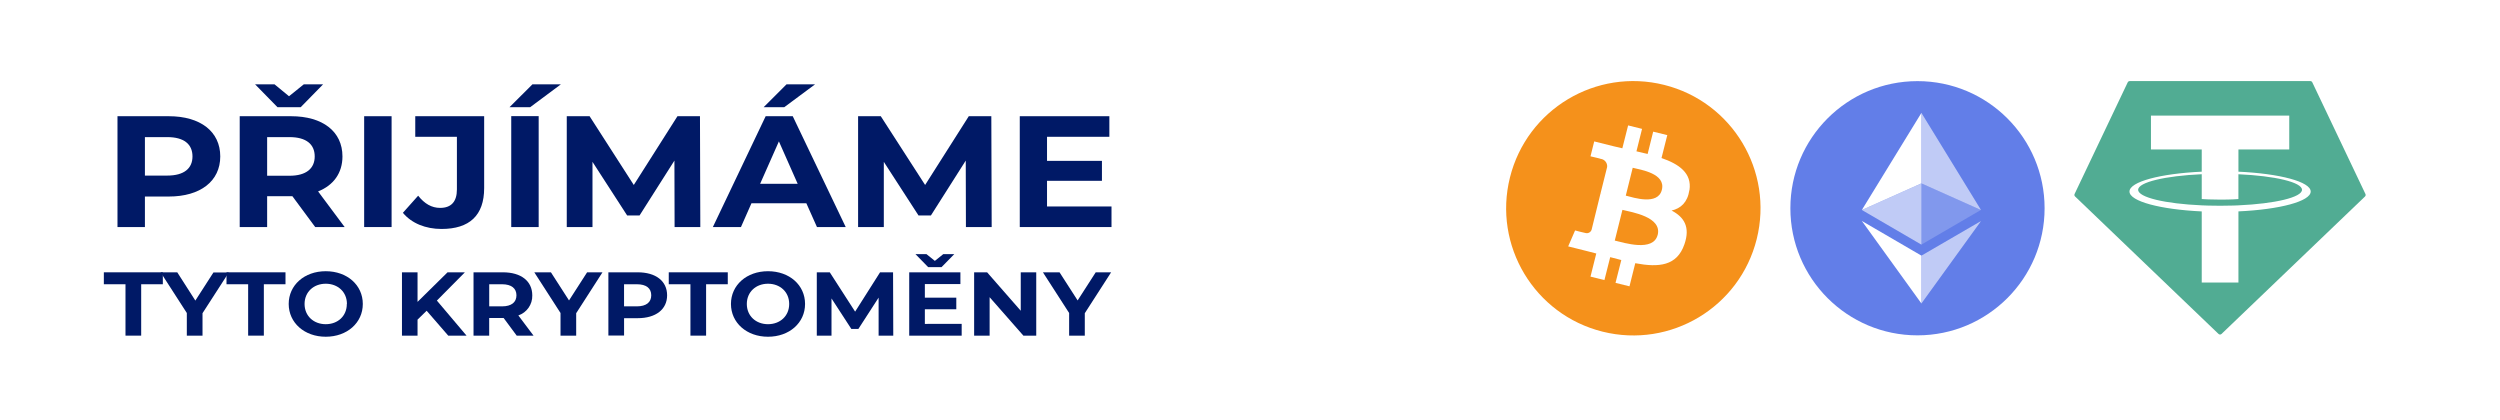
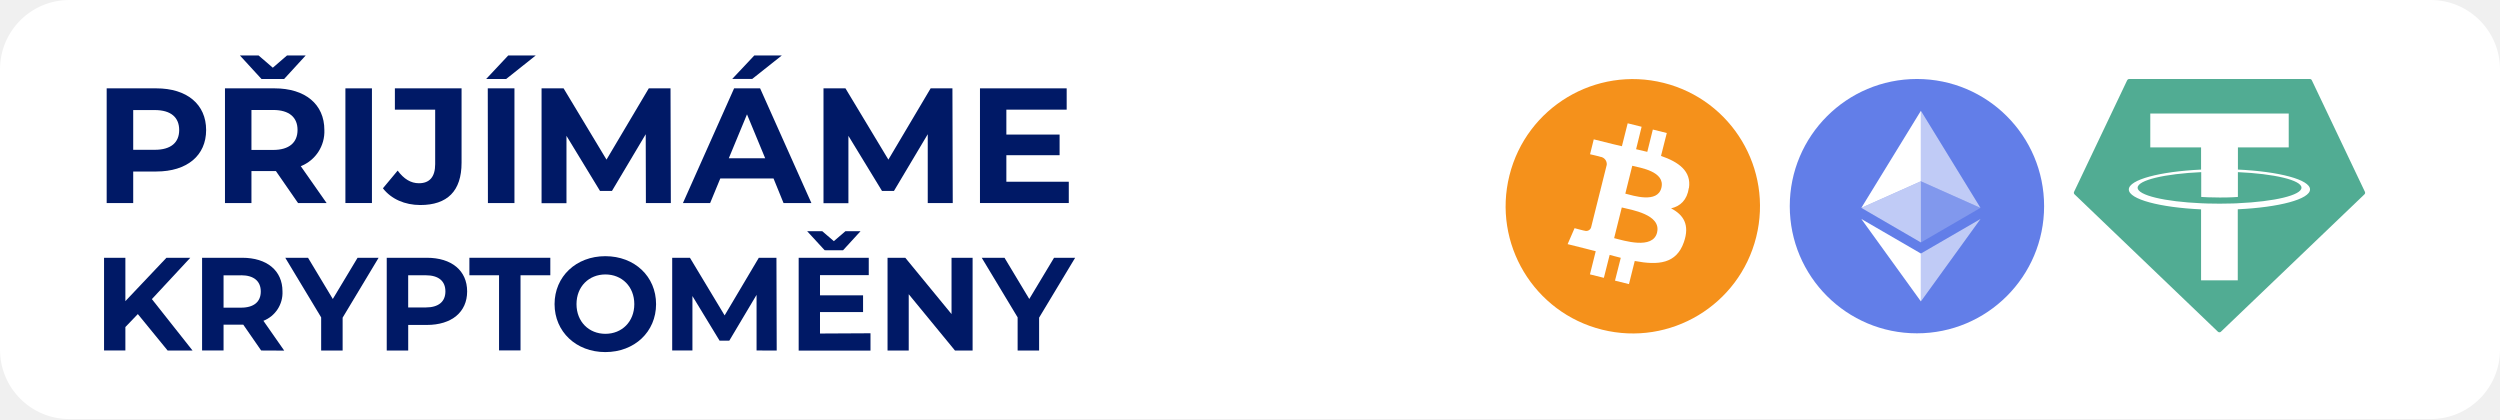
<svg xmlns="http://www.w3.org/2000/svg" id="Layer_1" data-name="Layer 1" viewBox="0 0 865 145">
  <defs>
-     <style>.cls-1,.cls-4,.cls-6,.cls-7{fill:#fff;}.cls-2{fill:#f5911b;}.cls-3{fill:#51ac93;}.cls-3,.cls-4{fill-rule:evenodd;}.cls-5{fill:#627ee8;}.cls-6{fill-opacity:0.6;}.cls-7{fill-opacity:0.2;}.cls-8{fill:#001966;}</style>
+     <style>.cls-1{fill:none;}.cls-2,.cls-7{fill:#fff;}.cls-3{clip-path:url(#clip-path);}.cls-4{clip-path:url(#clip-path-2);}.cls-5{fill:#f5911b;}.cls-6{fill:#51ac93;}.cls-6,.cls-7,.cls-8{fill-rule:evenodd;}.cls-8{fill:#627ee8;}.cls-9{opacity:0.6;}.cls-10{clip-path:url(#clip-path-3);}.cls-11{clip-path:url(#clip-path-4);}.cls-12{opacity:0.2;}.cls-13{clip-path:url(#clip-path-5);}.cls-14{clip-path:url(#clip-path-6);}.cls-15{fill:#001966;}</style>
+     <clipPath id="clip-path">
+       <polyline class="cls-1" points="0 145 865 145 865 0 0 0" />
+     </clipPath>
+     <clipPath id="clip-path-2">
+       <polyline class="cls-1" points="0 0 865 0 865 145 0 145" />
+     </clipPath>
+     <clipPath id="clip-path-3">
+       <rect class="cls-1" x="664.63" y="38.33" width="20.61" height="33.59" />
+     </clipPath>
+     <clipPath id="clip-path-4">
+       <rect class="cls-1" x="664.63" y="75.76" width="20.62" height="28.53" />
+     </clipPath>
+     <clipPath id="clip-path-5">
+       <rect class="cls-1" x="664.63" y="62.72" width="20.61" height="21.17" />
+     </clipPath>
+     <clipPath id="clip-path-6">
+       <rect class="cls-1" x="644.02" y="62.72" width="20.61" height="21.17" />
+     </clipPath>
  </defs>
-   <rect class="cls-1" x="-0.24" width="865.48" height="145.7" />
-   <path class="cls-2" d="M607.83,82.69a44,44,0,1,1-32-53.31,44,44,0,0,1,32,53.31Z" />
-   <path class="cls-1" d="M584.56,65.78c.87-5.85-3.58-9-9.68-11.1l2-7.93L572,45.55l-1.92,7.72c-1.27-.32-2.57-.61-3.87-.91l1.94-7.77-4.82-1.2-2,7.92c-1-.24-2.08-.47-3.08-.72v0l-6.65-1.66-1.29,5.16s3.58.82,3.51.87a2.57,2.57,0,0,1,2.25,2.81l-2.25,9a3.1,3.1,0,0,1,.5.16l-.51-.13L550.7,79.46a1.75,1.75,0,0,1-2.21,1.14c0,.07-3.51-.87-3.51-.87l-2.39,5.52,6.28,1.57c1.16.29,2.31.6,3.44.89l-2,8,4.82,1.2,2-7.94c1.32.36,2.59.69,3.84,1l-2,7.9,4.83,1.2,2-8c8.23,1.55,14.42.93,17-6.52,2.1-6-.1-9.45-4.43-11.7,3.15-.73,5.53-2.8,6.16-7.09Zm-11,15.46c-1.49,6-11.58,2.76-14.85,2l2.65-10.63c3.27.82,13.76,2.43,12.2,8.68ZM575,65.69c-1.36,5.46-9.76,2.69-12.48,2l2.4-9.64C567.67,58.74,576.44,60,575,65.69Z" />
-   <path class="cls-3" d="M736.19,28.49l-18.37,38.6A.74.74,0,0,0,718,68l49.63,47.56a.75.75,0,0,0,1,0L818.28,68a.76.76,0,0,0,.16-.88L800.06,28.5a.73.73,0,0,0-.67-.44H736.88a.77.77,0,0,0-.69.43Z" />
-   <path class="cls-4" d="M774.5,71.05h0c-.35,0-2.19.14-6.3.14-3.26,0-5.58-.1-6.4-.14h0c-12.62-.55-22-2.75-22-5.38s9.42-4.82,22-5.39v8.59c.83.06,3.19.2,6.46.2,3.92,0,5.88-.17,6.23-.2V60.29c12.6.56,22,2.76,22,5.38s-9.4,4.82-22,5.38h0Zm0-11.65V51.72h17.58V40H744.23V51.72H761.8V59.4c-14.28.65-25,3.48-25,6.87s10.74,6.22,25,6.88V97.76h12.7V73.14c14.25-.65,25-3.48,25-6.87s-10.72-6.21-25-6.87Zm0,0" />
-   <circle class="cls-5" cx="663.45" cy="72.05" r="43.98" />
-   <path class="cls-6" d="M664.81,39.06V63.44l20.61,9.21Z" />
-   <path class="cls-1" d="M664.81,39.06,644.2,72.65l20.61-9.21Z" />
-   <path class="cls-6" d="M664.81,88.45V105l20.63-28.53Z" />
-   <path class="cls-1" d="M664.81,105V88.45l-20.61-12Z" />
-   <path class="cls-7" d="M664.81,84.62l20.61-12-20.61-9.2Z" />
-   <path class="cls-6" d="M644.2,72.65l20.61,12V63.45Z" />
-   <path class="cls-8" d="M76.21,54.12C76.21,62.67,69.35,68,58.4,68H50.14V78.56H40.65V40.21H58.4C69.35,40.21,76.21,45.52,76.21,54.12Zm-9.61,0c0-4.22-2.93-6.68-8.73-6.68H50.14V60.75h7.73C63.67,60.75,66.6,58.29,66.6,54.12Z" />
-   <path class="cls-8" d="M109.06,78.56l-7.9-10.68H92.43V78.56H82.94V40.21h17.75c11,0,17.8,5.31,17.8,13.91,0,5.76-3.1,10-8.43,12.11l9.19,12.33ZM96,37.08l-7.73-7.89H95L100,33.3l5.1-4.11h6.68l-7.73,7.89Zm4.16,10.36H92.43V60.81h7.73c5.8,0,8.73-2.52,8.73-6.69S106,47.44,100.16,47.44Z" />
-   <path class="cls-8" d="M126,40.21h9.49V78.56H126Z" />
-   <path class="cls-8" d="M139.4,73.63l5.28-5.92c2.22,2.8,4.68,4.22,7.61,4.22,3.81,0,5.8-2.14,5.8-6.36V47.33H143.68V40.21h23.84V65.08c0,9.48-5.1,14.14-14.76,14.14C147.25,79.22,142.39,77.25,139.4,73.63Z" />
-   <path class="cls-8" d="M184.21,29.19h9.84l-10.6,7.89H176.3Zm-7.32,11h9.49V78.56h-9.49Z" />
-   <path class="cls-8" d="M233.41,78.56l-.06-23-12.07,19H217L205,56V78.56h-8.9V40.21H204L219.29,64,234.4,40.21h7.79l.12,38.35Z" />
-   <path class="cls-8" d="M279,70.34H260l-3.63,8.22h-9.72l18.27-38.35h9.37l18.33,38.35h-9.95Zm-3-6.74-6.5-14.68-6.5,14.68Zm-4.63-26.52h-7.14l7.9-7.89H282Z" />
-   <path class="cls-8" d="M334.21,78.56l-.06-23-12.06,19h-4.28L305.8,56V78.56h-8.9V40.21h7.85L320.09,64,335.2,40.21H343l.12,38.35Z" />
-   <path class="cls-8" d="M384.58,71.44v7.12H352.84V40.21h31v7.12H362.27v8.33h19v6.9h-19v8.88Z" />
-   <path class="cls-8" d="M43.42,98.35H35.93V94.22H56.34v4.13H48.85v17.78H43.42Z" />
-   <path class="cls-8" d="M70.07,108.37v7.76H64.64V108.3L55.57,94.22h5.76L67.59,104l6.26-9.73h5.32Z" />
-   <path class="cls-8" d="M85.86,98.35H78.37V94.22H98.78v4.13H91.29v17.78H85.86Z" />
-   <path class="cls-8" d="M99.89,105.17c0-6.51,5.42-11.33,12.82-11.33s12.82,4.79,12.82,11.33-5.46,11.34-12.82,11.34S99.89,111.69,99.89,105.17Zm20.15,0c0-4.16-3.15-7-7.33-7s-7.33,2.85-7.33,7,3.14,7,7.33,7S120,109.34,120,105.17Z" />
-   <path class="cls-8" d="M147.62,107.52l-3.15,3.07v5.54h-5.39V94.22h5.39v10.23l10.38-10.23h6L151.16,104l10.28,12.15h-6.33Z" />
-   <path class="cls-8" d="M178.78,116.13l-4.52-6.1h-5v6.1h-5.42V94.22H174c6.26,0,10.17,3,10.17,8a7.12,7.12,0,0,1-4.82,6.92l5.26,7Zm-5.09-17.78h-4.42V106h4.42c3.31,0,5-1.44,5-3.82S177,98.35,173.69,98.35Z" />
-   <path class="cls-8" d="M199.36,108.37v7.76h-5.42V108.3l-9.07-14.08h5.75l6.26,9.73,6.26-9.73h5.32Z" />
-   <path class="cls-8" d="M230.82,102.17c0,4.88-3.91,7.92-10.17,7.92h-4.72v6H210.5V94.22h10.15C226.91,94.22,230.82,97.25,230.82,102.17Zm-5.49,0c0-2.41-1.67-3.82-5-3.82h-4.41V106h4.41C223.66,106,225.33,104.55,225.33,102.17Z" />
-   <path class="cls-8" d="M238.89,98.35h-7.5V94.22h20.42v4.13h-7.5v17.78h-5.42Z" />
-   <path class="cls-8" d="M252.91,105.17c0-6.51,5.42-11.33,12.82-11.33s12.82,4.79,12.82,11.33-5.46,11.34-12.82,11.34S252.91,111.69,252.91,105.17Zm20.15,0c0-4.16-3.15-7-7.33-7s-7.33,2.85-7.33,7,3.15,7,7.33,7S273.06,109.34,273.06,105.17Z" />
-   <path class="cls-8" d="M304,116.13l0-13.15L297,113.81h-2.44l-6.86-10.55v12.87h-5.09V94.22h4.49l8.77,13.61,8.63-13.61H309l.07,21.91Z" />
-   <path class="cls-8" d="M332.74,112.06v4.07H314.59V94.22H332.3v4.07H320V103h10.88V107H320v5.07ZM321.15,92.43l-4.41-4.51h3.81l2.91,2.35,2.92-2.35h3.81l-4.42,4.51Z" />
-   <path class="cls-8" d="M358.54,94.22v21.91h-4.45l-11.68-13.3v13.3h-5.36V94.22h4.49l11.64,13.3V94.22Z" />
-   <path class="cls-8" d="M375.34,108.37v7.76h-5.42V108.3l-9.07-14.08h5.75l6.26,9.73,6.26-9.73h5.33Z" />
+   <rect class="cls-2" width="865" height="145" rx="24" ry="24" />
+   <g class="cls-3">
+     <g class="cls-4">
+       <path class="cls-5" d="M607.65,82a44,44,0,1,1-32-53.31,44,44,0,0,1,32,53.31" />
+       <path class="cls-2" d="M584.38,65.05c.88-5.85-3.58-9-9.67-11.1l2-7.93-4.83-1.2-1.92,7.72c-1.27-.32-2.57-.61-3.87-.91L568,43.86l-4.82-1.2-2,7.93c-1-.24-2.08-.48-3.08-.72v0l-6.66-1.66-1.28,5.16s3.58.82,3.51.87A2.57,2.57,0,0,1,555.94,57l-2.25,9a3.93,3.93,0,0,1,.5.16l-.51-.13-3.16,12.65a1.76,1.76,0,0,1-2.21,1.15c0,.07-3.51-.88-3.51-.88l-2.4,5.52,6.28,1.57,3.44.89-2,8,4.82,1.2,2-7.93c1.32.36,2.6.69,3.85,1l-2,7.9,4.83,1.2,2-8c8.23,1.56,14.42.93,17-6.51,2.1-6-.1-9.45-4.43-11.7,3.15-.73,5.53-2.8,6.16-7.09m-11,15.46c-1.49,6-11.58,2.75-14.86,1.94l2.65-10.62c3.27.82,13.76,2.43,12.2,8.68M574.84,65c-1.36,5.45-9.76,2.68-12.48,2l2.4-9.64c2.72.68,11.5,1.95,10.08,7.63" />
+       <path class="cls-6" d="M736,27.77l-18.37,38.6a.75.75,0,0,0,.16.87l49.63,47.55a.76.76,0,0,0,1,0L818.1,67.24a.75.75,0,0,0,.16-.87l-18.37-38.6a.74.74,0,0,0-.68-.43H736.7a.74.74,0,0,0-.68.43" />
+       <path class="cls-7" d="M774.32,70.33h0c-.36,0-2.2.14-6.3.14-3.27,0-5.58-.1-6.4-.14-12.62-.56-22-2.75-22-5.38s9.42-4.82,22-5.39v8.58c.83.06,3.19.2,6.46.2,3.92,0,5.88-.16,6.23-.2V59.56c12.59.56,22,2.76,22,5.38s-9.4,4.82-22,5.38Zm0-11.65V51H791.9V39.28H744V51h17.57v7.68c-14.28.66-25,3.49-25,6.88s10.74,6.22,25,6.88V97h12.7V72.41c14.25-.66,25-3.48,25-6.87s-10.72-6.21-25-6.87Z" />
+       <path class="cls-8" d="M663.26,27.33a44,44,0,1,1-44,44,44,44,0,0,1,44-44" />
+       <g class="cls-9">
+         <g class="cls-10">
+           <polygon class="cls-2" points="664.63 38.33 664.63 62.72 685.24 71.92 664.63 38.33" />
+         </g>
+       </g>
+       <polygon class="cls-2" points="664.63 38.33 644.02 71.92 664.63 62.72 664.63 38.33" />
+       <g class="cls-9">
+         <g class="cls-11">
+           <polygon class="cls-2" points="664.63 87.72 664.63 104.29 685.26 75.76 664.63 87.72" />
+         </g>
+       </g>
+       <polygon class="cls-2" points="664.63 104.29 664.63 87.72 644.02 75.76 664.63 104.29" />
+       <g class="cls-12">
+         <g class="cls-13">
+           <polygon class="cls-2" points="664.63 83.89 685.24 71.92 664.63 62.72 664.63 83.89" />
+         </g>
+       </g>
+       <g class="cls-9">
+         <g class="cls-14">
+           <polygon class="cls-2" points="644.02 71.92 664.63 83.89 664.63 62.72 644.02 71.92" />
+         </g>
+       </g>
+     </g>
+   </g>
+   <path class="cls-15" d="M71.32,45c0,8.84-6.63,14.34-17.23,14.34h-8V70.25H36.91V30.57H54.08C64.68,30.57,71.32,36.07,71.32,45ZM62,45c0-4.36-2.83-6.92-8.45-6.92H46.09V51.83h7.48C59.18,51.83,62,49.28,62,45Z" />
+   <path class="cls-15" d="M103.12,70.25,95.47,59.2H87V70.25H77.84V30.57H95c10.6,0,17.23,5.5,17.23,14.4a12.9,12.9,0,0,1-8.16,12.53L113,70.25ZM90.48,27.34,83,19.18h6.46l4.93,4.25,4.93-4.25h6.46L98.3,27.34Zm4,10.71H87V51.88H94.5c5.61,0,8.45-2.61,8.45-6.92S100.12,38.05,94.5,38.05Z" />
+   <path class="cls-15" d="M119.51,30.57h9.18V70.25h-9.18Z" />
+   <path class="cls-15" d="M132.49,65.15l5.1-6.12c2.15,2.89,4.53,4.37,7.37,4.37,3.68,0,5.61-2.21,5.61-6.58V37.94H136.63V30.57H159.7V56.31c0,9.81-4.93,14.63-14.29,14.63C140.09,70.93,135.38,68.89,132.49,65.15Z" />
+   <path class="cls-15" d="M175.86,19.18h9.52l-10.26,8.16h-6.92Zm-7.09,11.39H178V70.25h-9.18Z" />
+   <path class="cls-15" d="M223.48,70.25l-.06-23.81L211.74,66.06H207.6L196,47v23.3h-8.62V30.57H195l14.85,24.66,14.63-24.66H232l.11,39.68Z" />
+   <path class="cls-15" d="M267.64,61.75H249.22l-3.51,8.5h-9.41L254,30.57H263l17.74,39.68h-9.64Zm-2.89-7-6.29-15.19-6.29,15.19Zm-4.48-27.44h-6.92L261,19.18h9.52Z" />
+   <path class="cls-15" d="M321,70.25,321,46.44,309.31,66.06h-4.14L293.55,47v23.3h-8.62V30.57h7.6l14.85,24.66L322,30.57h7.54l.11,39.68Z" />
+   <path class="cls-15" d="M369.8,62.88v7.37H339.07V30.57h30v7.37H348.2v8.62h18.42V53.7H348.2v9.18Z" />
+   <path class="cls-15" d="M47.69,108.67l-4.31,4.49v8.11H36V89.19h7.38v15l14.21-15h8.25l-13.29,14.3,14.07,17.79H58Z" />
+   <path class="cls-15" d="M90.36,121.27l-6.19-8.94H77.35v8.94H69.92V89.19H83.81c8.57,0,13.93,4.45,13.93,11.64A10.43,10.43,0,0,1,91.14,111l7.2,10.31Zm-7-26H77.35v11.18H83.4c4.54,0,6.83-2.11,6.83-5.59S87.94,95.24,83.4,95.24Z" />
+   <path class="cls-15" d="M118.55,109.91v11.37h-7.43V109.81L98.7,89.19h7.88l8.57,14.26,8.57-14.26H131Z" />
+   <path class="cls-15" d="M161.63,100.83c0,7.15-5.36,11.6-13.93,11.6h-6.46v8.85h-7.43V89.19H147.7C156.27,89.19,161.63,93.63,161.63,100.83Zm-7.52,0c0-3.53-2.29-5.59-6.83-5.59h-6.05v11.14h6.05C151.82,106.38,154.11,104.31,154.11,100.83Z" />
+   <path class="cls-15" d="M172.67,95.24H162.41V89.19h28v6.05H180.1v26h-7.43Z" />
+   <path class="cls-15" d="M191.88,105.23c0-9.53,7.43-16.59,17.56-16.59s17.56,7,17.56,16.59-7.47,16.59-17.56,16.59S191.88,114.77,191.88,105.23Zm27.59,0c0-6.1-4.31-10.27-10-10.27s-10,4.17-10,10.27,4.31,10.27,10,10.27S219.47,111.33,219.47,105.23Z" />
+   <path class="cls-15" d="M261.77,121.27l0-19.25-9.44,15.86h-3.35l-9.4-15.45v18.84h-7V89.19h6.14l12,19.94,11.83-19.94h6.1l.09,32.09Z" />
+   <path class="cls-15" d="M301.19,115.31v6H276.34V89.19h24.25v6H283.72v7h14.9v5.78h-14.9v7.43ZM285.33,86.58,279.28,80h5.23l4,3.44,4-3.44h5.23l-6.05,6.6Z" />
+   <path class="cls-15" d="M336.52,89.19v32.09h-6.1l-16-19.48v19.48h-7.33V89.19h6.14l16,19.48V89.19Z" />
+   <path class="cls-15" d="M359.53,109.91v11.37H352.1V109.81L339.68,89.19h7.88l8.57,14.26,8.57-14.26H372Z" />
</svg>
